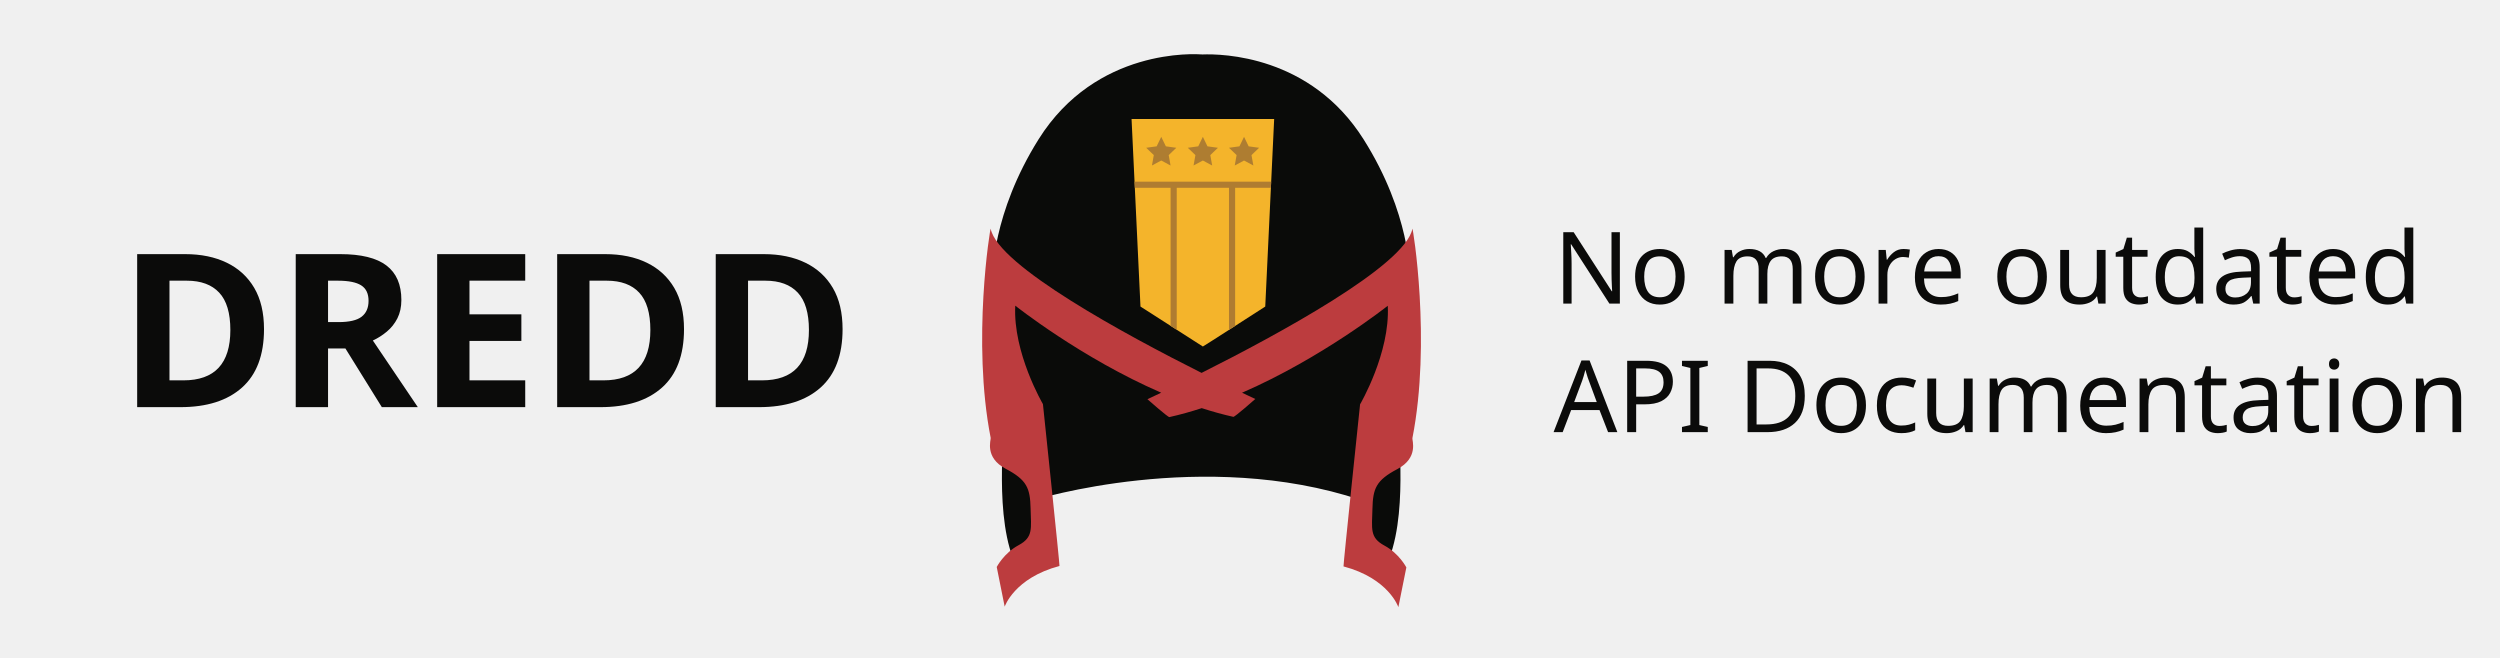
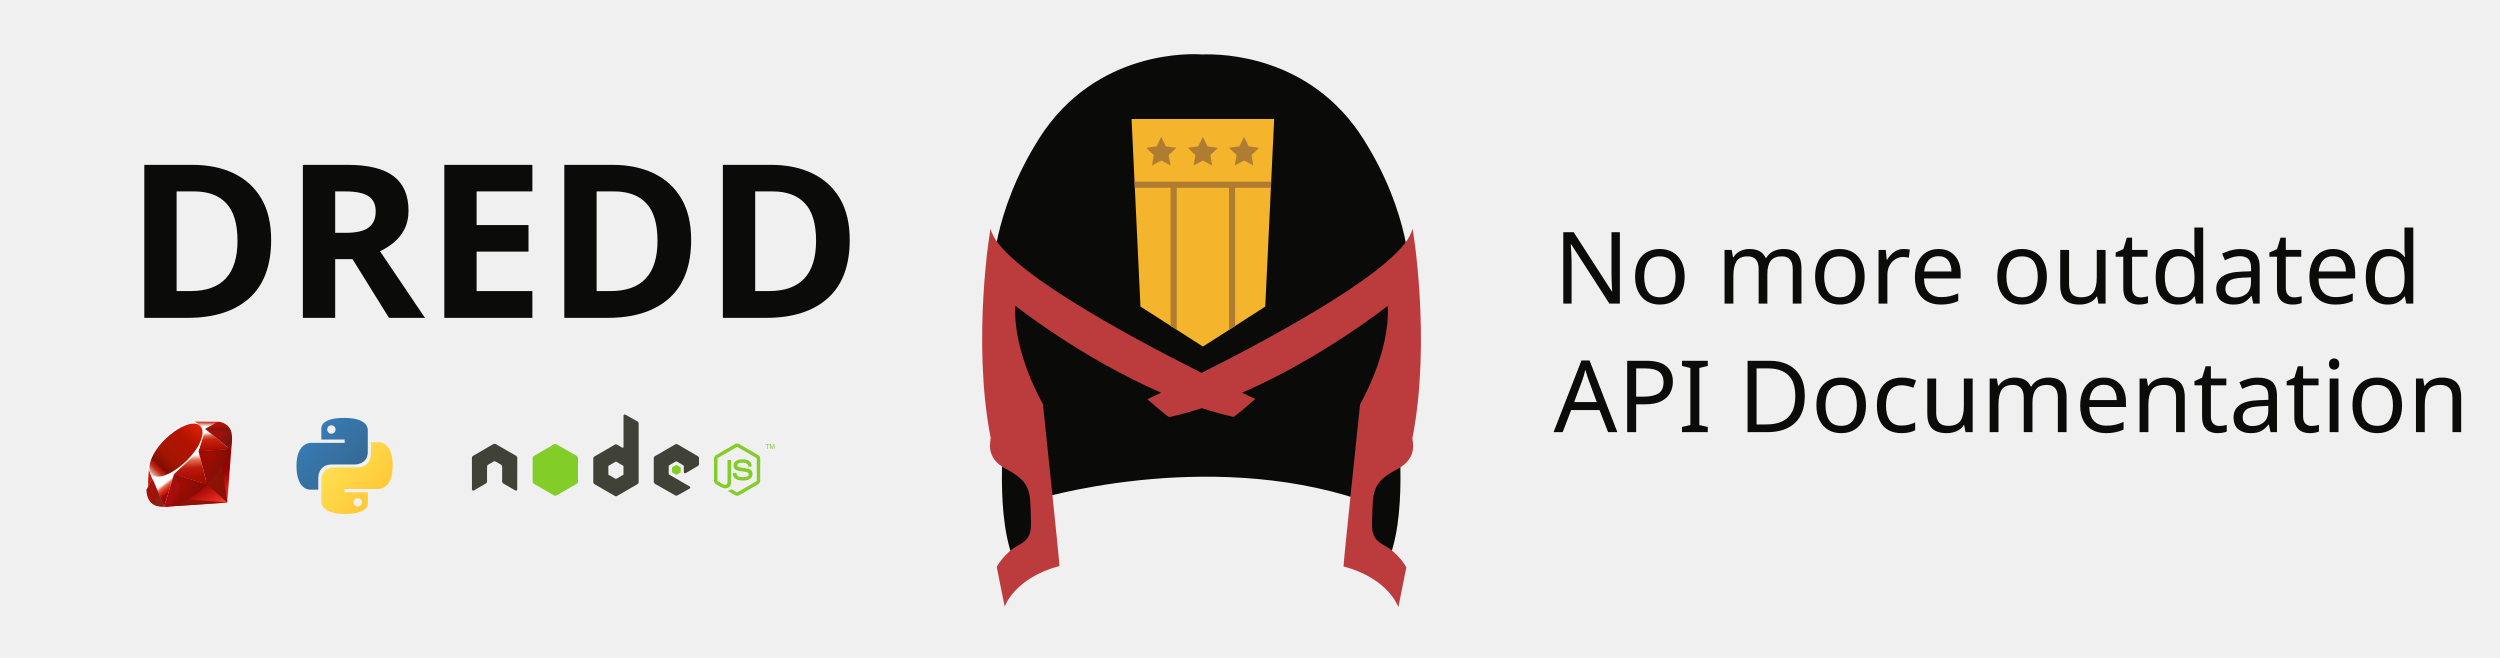
<svg xmlns="http://www.w3.org/2000/svg" width="700px" height="184px" viewBox="0 0 700 184" version="1.1">
-   <defs />
+   <defs>
+     <linearGradient x1="84.698%" y1="111.399%" x2="58.242%" y2="64.584%" id="linearGradient-1">
+       <stop stop-color="#FB7655" offset="0%" />
+       <stop stop-color="#FB7655" offset="0%" />
+       <stop stop-color="#E42B1E" offset="41%" />
+       <stop stop-color="#990000" offset="99%" />
+       <stop stop-color="#990000" offset="100%" />
+     </linearGradient>
+     <linearGradient x1="116.651%" y1="53.17%" x2="1.746%" y2="41.06%" id="linearGradient-2">
+       <stop stop-color="#871101" offset="0%" />
+       <stop stop-color="#871101" offset="0%" />
+       <stop stop-color="#911209" offset="99%" />
+       <stop stop-color="#911209" offset="100%" />
+     </linearGradient>
+     <linearGradient x1="50.351%" y1="219.327%" x2="49.85%" y2="7.829%" id="linearGradient-3">
+       <stop stop-color="#871101" offset="0%" />
+       <stop stop-color="#871101" offset="0%" />
+       <stop stop-color="#911209" offset="99%" />
+       <stop stop-color="#911209" offset="100%" />
+     </linearGradient>
+     <linearGradient x1="50.012%" y1="30.705%" x2="66.483%" y2="63.145%" id="linearGradient-4">
+       <stop stop-color="#FFFFFF" offset="0%" />
+       <stop stop-color="#FFFFFF" offset="0%" />
+       <stop stop-color="#E57252" offset="23%" />
+       <stop stop-color="#DE3B20" offset="46%" />
+       <stop stop-color="#A60003" offset="99%" />
+       <stop stop-color="#A60003" offset="100%" />
+     </linearGradient>
+     <linearGradient x1="46.174%" y1="17.29%" x2="49.932%" y2="82.122%" id="linearGradient-5">
+       <stop stop-color="#FFFFFF" offset="0%" />
+       <stop stop-color="#FFFFFF" offset="0%" />
+       <stop stop-color="#E4714E" offset="23%" />
+       <stop stop-color="#BE1A0D" offset="56%" />
+       <stop stop-color="#A80D00" offset="99%" />
+       <stop stop-color="#A80D00" offset="100%" />
+     </linearGradient>
+     <linearGradient x1="43.537%" y1="15.594%" x2="49.766%" y2="92.478%" id="linearGradient-6">
+       <stop stop-color="#FFFFFF" offset="0%" />
+       <stop stop-color="#FFFFFF" offset="0%" />
+       <stop stop-color="#E46342" offset="18%" />
+       <stop stop-color="#C82410" offset="40%" />
+       <stop stop-color="#A80D00" offset="99%" />
+       <stop stop-color="#A80D00" offset="100%" />
+     </linearGradient>
+     <linearGradient x1="45.709%" y1="58.346%" x2="54.217%" y2="-46.717%" id="linearGradient-7">
+       <stop stop-color="#FFFFFF" offset="0%" />
+       <stop stop-color="#FFFFFF" offset="0%" />
+       <stop stop-color="#C81F11" offset="54%" />
+       <stop stop-color="#BF0905" offset="99%" />
+       <stop stop-color="#BF0905" offset="100%" />
+     </linearGradient>
+     <linearGradient x1="27.624%" y1="48.193%" x2="50.745%" y2="51.819%" id="linearGradient-8">
+       <stop stop-color="#FFFFFF" offset="0%" />
+       <stop stop-color="#FFFFFF" offset="0%" />
+       <stop stop-color="#DE4024" offset="31%" />
+       <stop stop-color="#BF190B" offset="99%" />
+       <stop stop-color="#BF190B" offset="100%" />
+     </linearGradient>
+     <linearGradient x1="-20.466%" y1="122.282%" x2="104.087%" y2="-6.342%" id="linearGradient-9">
+       <stop stop-color="#BD0012" offset="0%" />
+       <stop stop-color="#BD0012" offset="0%" />
+       <stop stop-color="#FFFFFF" offset="7%" />
+       <stop stop-color="#FFFFFF" offset="17%" />
+       <stop stop-color="#C82F1C" offset="27%" />
+       <stop stop-color="#820C01" offset="33%" />
+       <stop stop-color="#A31601" offset="46%" />
+       <stop stop-color="#B31301" offset="72%" />
+       <stop stop-color="#E82609" offset="99%" />
+       <stop stop-color="#E82609" offset="100%" />
+     </linearGradient>
+     <linearGradient x1="55.166%" y1="65.205%" x2="27.65%" y2="50.128%" id="linearGradient-10">
+       <stop stop-color="#8C0C01" offset="0%" />
+       <stop stop-color="#8C0C01" offset="0%" />
+       <stop stop-color="#990C00" offset="54%" />
+       <stop stop-color="#A80D0E" offset="99%" />
+       <stop stop-color="#A80D0E" offset="100%" />
+     </linearGradient>
+     <linearGradient x1="79.319%" y1="60.108%" x2="23.088%" y2="24.551%" id="linearGradient-11">
+       <stop stop-color="#7E110B" offset="0%" />
+       <stop stop-color="#7E110B" offset="0%" />
+       <stop stop-color="#9E0C00" offset="99%" />
+       <stop stop-color="#9E0C00" offset="100%" />
+     </linearGradient>
+     <linearGradient x1="92.88%" y1="72.906%" x2="59.841%" y2="40.223%" id="linearGradient-12">
+       <stop stop-color="#79130D" offset="0%" />
+       <stop stop-color="#79130D" offset="0%" />
+       <stop stop-color="#9E120B" offset="99%" />
+       <stop stop-color="#9E120B" offset="100%" />
+     </linearGradient>
+     <radialGradient cx="32.001%" cy="40.21%" fx="32.001%" fy="40.21%" r="69.573%" id="radialGradient-13">
+       <stop stop-color="#A80D00" offset="0%" />
+       <stop stop-color="#A80D00" offset="0%" />
+       <stop stop-color="#7E0E08" offset="99%" />
+       <stop stop-color="#7E0E08" offset="100%" />
+     </radialGradient>
+     <radialGradient cx="13.549%" cy="40.86%" fx="13.549%" fy="40.86%" r="88.386%" id="radialGradient-14">
+       <stop stop-color="#A30C00" offset="0%" />
+       <stop stop-color="#A30C00" offset="0%" />
+       <stop stop-color="#800E08" offset="99%" />
+       <stop stop-color="#800E08" offset="100%" />
+     </radialGradient>
+     <linearGradient x1="56.57%" y1="62.653%" x2="3.105%" y2="40.701%" id="linearGradient-15">
+       <stop stop-color="#8B2114" offset="0%" />
+       <stop stop-color="#8B2114" offset="0%" />
+       <stop stop-color="#9E100A" offset="43%" />
+       <stop stop-color="#B3100C" offset="99%" />
+       <stop stop-color="#B3100C" offset="100%" />
+     </linearGradient>
+     <linearGradient x1="46.662%" y1="35.599%" x2="57.411%" y2="100.694%" id="linearGradient-16">
+       <stop stop-color="#B31000" offset="0%" />
+       <stop stop-color="#B31000" offset="0%" />
+       <stop stop-color="#910F08" offset="44%" />
+       <stop stop-color="#791C12" offset="99%" />
+       <stop stop-color="#791C12" offset="100%" />
+     </linearGradient>
+     <linearGradient x1="12.959%" y1="12.208%" x2="79.639%" y2="78.075%" id="linearGradient-17">
+       <stop stop-color="#387EB8" offset="0%" />
+       <stop stop-color="#366994" offset="100%" />
+     </linearGradient>
+     <linearGradient x1="19.128%" y1="20.71%" x2="90.742%" y2="88.258%" id="linearGradient-18">
+       <stop stop-color="#FFE052" offset="0%" />
+       <stop stop-color="#FFC331" offset="100%" />
+     </linearGradient>
+   </defs>
  <g id="Page-1" stroke="none" stroke-width="1" fill="none" fill-rule="evenodd">
    <g id="Artboard">
      <g id="dredd1" transform="translate(275, 15)">
        <g id="Group-5">
          <path d="M105.904,113.889 L103.026,137.477 L103.654,134.982 C103.654,134.982 112.22,145.193 112.819,144.01 C119.812,130.206 115.885,105.357 117.142,104.422 L105.904,113.889 L105.904,113.889 Z M106.796,24.002 C91.94,0.467 67.135,0.04 61.69,0.247 C59.754,0.092 31.922,-1.671 15.823,23.971 C2.699,44.876 2.943,62.257 2.943,62.257 L60.95,111.782 L60.951,112.167 L61.177,111.976 L61.461,112.218 L61.462,111.734 L119.735,62.252 C119.735,62.252 119.98,44.888 106.796,24.002 L106.796,24.002 Z M5.525,104.466 C6.776,105.402 2.867,130.274 9.828,144.09 C10.424,145.274 18.951,135.055 18.951,135.055 L19.577,137.551 L16.712,113.941 L5.525,104.466 L5.525,104.466 Z" id="Fill-1" fill="#0A0B09" />
          <path d="M14.646,124.985 C14.646,124.985 61.932,110.339 105.975,124.985 C110.667,126.545 114.498,92.98 114.498,92.98 L119.424,64.763 L59.422,95.565 L1.196,61.954 L5.208,88.673 L14.646,124.985" id="Fill-3" fill="#0A0B09" />
          <path d="M116.264,116.342 C122.266,113.19 120.363,108.252 120.472,107.699 C125.807,80.553 120.577,48.504 120.472,49.048 C118.477,59.379 82.557,78.803 61.441,89.408 C40.369,78.828 4.387,59.383 2.391,49.048 C2.286,48.504 -2.936,80.513 2.391,107.624 C2.5,108.177 0.599,113.109 6.593,116.256 C12.587,119.404 13.429,121.719 13.566,127.367 C13.703,133.014 14.359,135.422 10.219,137.644 C6.079,139.866 4.083,143.755 4.083,143.755 L6.314,154.865 C6.314,154.865 8.972,146.845 21.654,143.477 C21.785,143.443 17.021,98.149 17.021,98.149 C17.021,98.149 8.58,83.76 9.276,70.583 C9.276,70.583 27.675,85.217 50.134,94.956 C47.694,96.123 46.28,96.778 46.28,96.778 C46.28,96.778 52.04,101.87 52.424,101.784 C55.454,101.109 58.485,100.259 61.487,99.278 C64.422,100.231 67.383,101.058 70.343,101.717 C70.727,101.803 76.479,96.717 76.479,96.717 C76.479,96.717 75.12,96.088 72.773,94.966 C95.213,85.215 113.577,70.611 113.577,70.611 C114.274,83.804 105.822,98.211 105.822,98.211 C105.822,98.211 101.051,143.562 101.182,143.597 C113.882,146.97 116.543,155 116.543,155 L118.778,143.875 C118.778,143.875 116.778,139.981 112.633,137.757 C108.487,135.532 109.144,133.121 109.282,127.466 C109.419,121.812 110.261,119.494 116.264,116.342" id="Fill-4" fill="#BC3C3E" />
        </g>
        <path d="M41.836,18.325 L81.766,18.325 L79.27,70.837 C79.27,70.837 61.909,82.026 61.801,82.026 C61.766,82.026 44.332,70.837 44.332,70.837 L41.836,18.325" id="Fill-6" fill="#F4B42B" />
        <path d="M42.67,35.858 L42.748,37.581 L52.765,37.581 L52.765,76.247 L54.486,77.35 L54.486,37.581 L69.116,37.581 L69.116,77.35 L70.837,76.264 L70.837,37.581 L80.85,37.581 L80.933,35.858 L42.67,35.858" id="Fill-7" fill="#AF7C31" />
        <path d="M50.15,23.312 L51.439,25.974 L54.367,26.379 L52.236,28.429 L52.756,31.342 L50.15,29.946 L47.543,31.342 L48.064,28.429 L45.932,26.379 L48.861,25.974 L50.15,23.312" id="Fill-8" fill="#AE7D31" />
        <path d="M61.801,23.312 L63.09,25.974 L66.018,26.379 L63.887,28.429 L64.408,31.342 L61.801,29.946 L59.195,31.342 L59.715,28.429 L57.584,26.379 L60.512,25.974 L61.801,23.312" id="Fill-9" fill="#AE7D31" />
        <path d="M73.333,23.312 L74.622,25.974 L77.55,26.379 L75.419,28.429 L75.939,31.342 L73.333,29.946 L70.726,31.342 L71.247,28.429 L69.116,26.379 L72.044,25.974 L73.333,23.312" id="Fill-10" fill="#AE7D31" />
      </g>
      <text id="DREDD" font-family="Proxima Nova" font-size="60" font-weight="bold" line-spacing="60" fill="#0B0B0A">
-         <tspan x="33" y="114">DREDD</tspan>
+         <tspan x="35" y="89">DREDD</tspan>
      </text>
      <text id="No-more-outdated" font-family="TitilliumText25L" font-size="28" font-weight="206" line-spacing="35" fill="#0B0B0A">
        <tspan x="435" y="85">No more outdated</tspan>
        <tspan x="435" y="121">API Documentation</tspan>
      </text>
+       <g id="Group" transform="translate(41, 118)">
+         <path d="M18.585,15.79 L4.889,23.922 L22.623,22.719 L23.989,4.837 L18.585,15.79 L18.585,15.79 Z" id="Shape" fill="url(#linearGradient-1)" />
+         <path d="M22.652,22.707 L21.128,12.186 L16.976,17.669 L22.652,22.707 L22.652,22.707 Z" id="Shape" fill="url(#linearGradient-2)" />
+         <path d="M22.673,22.707 L11.506,21.83 L4.948,23.899 L22.673,22.707 L22.673,22.707 Z" id="Shape" fill="url(#linearGradient-3)" />
+         <path d="M4.964,23.902 L7.754,14.763 L1.615,16.075 L4.964,23.902 L4.964,23.902 Z" id="Shape" fill="url(#linearGradient-4)" />
+         <path d="M16.975,17.699 L14.408,7.645 L7.062,14.53 L16.975,17.699 L16.975,17.699 Z" id="Shape" fill="url(#linearGradient-5)" />
+         <path d="M23.406,7.786 L16.463,2.115 L14.529,8.366 L23.406,7.786 L23.406,7.786 Z" id="Shape" fill="url(#linearGradient-6)" />
+         <path d="M20.159,0.093 L16.075,2.35 L13.499,0.063 L20.159,0.093 L20.159,0.093 Z" id="Shape" fill="url(#linearGradient-7)" />
+         <path d="M0,19.141 L1.711,16.021 L0.327,12.304 L0,19.141 L0,19.141 Z" id="Shape" fill="url(#linearGradient-8)" />
+         <path d="M0.235,12.186 L1.627,16.136 L7.677,14.778 L14.585,8.359 L16.534,2.167 L13.465,0 L8.246,1.953 C6.602,3.482 3.412,6.508 3.297,6.565 C3.183,6.623 1.19,10.39 0.235,12.186 L0.235,12.186 L0.235,12.186 Z" id="Shape" fill="#FFFFFF" />
+         <path d="M5.124,5.091 C8.687,1.558 13.281,-0.529 15.044,1.25 C16.805,3.028 14.937,7.351 11.374,10.882 C7.811,14.414 3.274,16.616 1.512,14.838 C-0.251,13.06 1.561,8.623 5.124,5.091 L5.124,5.091 L5.124,5.091 Z" id="Shape" fill="url(#linearGradient-9)" />
+         <path d="M4.964,23.898 L7.732,14.73 L16.924,17.683 C13.6,20.8 9.904,23.434 4.964,23.898 L4.964,23.898 L4.964,23.898 Z" id="Shape" fill="url(#linearGradient-10)" />
+         <path d="M14.597,8.341 L16.957,17.688 C19.733,14.769 22.225,11.631 23.445,7.749 L14.597,8.341 L14.597,8.341 Z" id="Shape" fill="url(#linearGradient-11)" />
+         <path d="M23.421,7.796 C24.365,4.946 24.583,0.857 20.13,0.098 L16.476,2.116 L23.421,7.796 L23.421,7.796 Z" id="Shape" fill="url(#linearGradient-12)" />
+         <path d="M0,19.1 C0.131,23.804 3.525,23.874 4.97,23.915 L1.631,16.116 L0,19.1 L0,19.1 Z" id="Shape" fill="#9E1209" />
+         <path d="M14.61,8.355 C16.743,9.667 21.043,12.3 21.13,12.349 C21.266,12.425 22.984,9.451 23.374,7.771 L14.61,8.355 L14.61,8.355 Z" id="Shape" fill="url(#radialGradient-13)" />
+         <path d="M7.728,14.73 L11.428,21.869 C13.616,20.682 15.329,19.237 16.899,17.688 L7.728,14.73 L7.728,14.73 Z" id="Shape" fill="url(#radialGradient-14)" />
+         <path d="M1.616,16.126 L1.092,22.369 C2.081,23.72 3.442,23.837 4.87,23.732 C3.837,21.162 1.774,16.022 1.616,16.126 L1.616,16.126 L1.616,16.126 Z" id="Shape" fill="url(#linearGradient-15)" />
+         <path d="M16.454,2.132 L23.805,3.164 C23.412,1.501 22.208,0.429 20.154,0.093 L16.454,2.132 L16.454,2.132 Z" id="Shape" fill="url(#linearGradient-16)" />
+       </g>
+       <g id="Group" transform="translate(83, 117)">
+         <path d="M13.386,0.008 C6.548,0.008 6.975,2.985 6.975,2.985 L6.982,6.069 L13.508,6.069 L13.508,6.995 L4.391,6.995 C4.391,6.995 0.015,6.496 0.015,13.423 C0.015,20.349 3.834,20.104 3.834,20.104 L6.113,20.104 L6.113,16.89 C6.113,16.89 5.991,13.056 9.872,13.056 L16.343,13.056 C16.343,13.056 19.979,13.115 19.979,9.528 L19.979,3.597 C19.979,3.597 20.531,0.008 13.386,0.008 L13.386,0.008 L13.386,0.008 Z M9.788,2.082 C10.437,2.082 10.962,2.608 10.962,3.26 C10.962,3.912 10.437,4.439 9.788,4.439 C9.138,4.439 8.614,3.912 8.614,3.26 C8.614,2.608 9.138,2.082 9.788,2.082 L9.788,2.082 L9.788,2.082 Z" id="Shape" fill="url(#linearGradient-17)" />
+         <path d="M13.58,26.907 C20.418,26.907 19.991,23.931 19.991,23.931 L19.983,20.847 L13.458,20.847 L13.458,19.921 L22.575,19.921 C22.575,19.921 26.95,20.419 26.95,13.492 C26.95,6.566 23.131,6.811 23.131,6.811 L20.852,6.811 L20.852,10.026 C20.852,10.026 20.975,13.86 17.094,13.86 L10.622,13.86 C10.622,13.86 6.986,13.801 6.986,17.388 L6.986,23.318 C6.986,23.318 6.434,26.907 13.58,26.907 L13.58,26.907 L13.58,26.907 Z M17.178,24.834 C16.529,24.834 16.004,24.307 16.004,23.655 C16.004,23.003 16.529,22.477 17.178,22.477 C17.827,22.477 18.352,23.003 18.352,23.655 C18.352,24.307 17.827,24.834 17.178,24.834 L17.178,24.834 L17.178,24.834 Z" id="Shape" fill="url(#linearGradient-18)" />
+       </g>
+       <g id="Group" transform="translate(132, 116)">
+         <path d="M42.927,0.061 C42.869,0.061 42.809,0.075 42.757,0.106 C42.652,0.168 42.586,0.281 42.586,0.403 L42.586,9.129 C42.586,9.215 42.547,9.292 42.473,9.335 C42.399,9.378 42.308,9.378 42.234,9.335 L40.814,8.513 C40.602,8.391 40.344,8.391 40.132,8.513 L34.462,11.799 C34.25,11.921 34.121,12.158 34.121,12.403 L34.121,18.974 C34.121,19.219 34.25,19.444 34.462,19.567 L40.132,22.852 C40.344,22.975 40.602,22.975 40.814,22.852 L46.484,19.567 C46.696,19.444 46.825,19.219 46.825,18.974 L46.825,2.593 C46.825,2.344 46.689,2.11 46.472,1.988 L43.098,0.095 C43.045,0.065 42.986,0.06 42.927,0.061 L42.927,0.061 L42.927,0.061 Z M6.453,8.262 C6.345,8.267 6.243,8.286 6.146,8.342 L0.476,11.628 C0.265,11.75 0.135,11.974 0.135,12.221 L0.147,21.039 C0.147,21.161 0.21,21.275 0.317,21.335 C0.422,21.398 0.553,21.398 0.658,21.335 L4.021,19.396 C4.234,19.269 4.374,19.048 4.374,18.803 L4.374,14.685 C4.374,14.439 4.502,14.214 4.714,14.092 L6.146,13.259 C6.253,13.197 6.368,13.168 6.487,13.168 C6.604,13.168 6.724,13.197 6.828,13.259 L8.26,14.092 C8.472,14.214 8.601,14.439 8.601,14.685 L8.601,18.803 C8.601,19.048 8.741,19.27 8.953,19.396 L12.316,21.335 C12.422,21.398 12.552,21.398 12.657,21.335 C12.761,21.275 12.827,21.161 12.827,21.039 L12.839,12.221 C12.839,11.974 12.711,11.75 12.498,11.628 L6.828,8.342 C6.732,8.286 6.63,8.267 6.521,8.262 L6.453,8.262 L6.453,8.262 L6.453,8.262 Z M57.403,8.342 C57.285,8.342 57.169,8.372 57.062,8.434 L51.392,11.719 C51.181,11.842 51.052,12.066 51.052,12.312 L51.052,18.883 C51.052,19.13 51.19,19.354 51.404,19.476 L57.028,22.693 C57.236,22.812 57.49,22.821 57.699,22.704 L61.108,20.799 C61.216,20.739 61.289,20.626 61.289,20.502 C61.29,20.378 61.226,20.267 61.119,20.206 L55.415,16.92 C55.308,16.859 55.233,16.735 55.233,16.612 L55.233,14.559 C55.233,14.436 55.309,14.324 55.415,14.263 L57.187,13.236 C57.293,13.175 57.422,13.175 57.528,13.236 L59.301,14.263 C59.407,14.324 59.471,14.436 59.471,14.559 L59.471,16.179 C59.471,16.302 59.536,16.414 59.642,16.476 C59.748,16.537 59.877,16.537 59.983,16.476 L63.38,14.491 C63.591,14.368 63.721,14.142 63.721,13.898 L63.721,12.312 C63.721,12.067 63.591,11.842 63.38,11.719 L57.744,8.433 C57.638,8.372 57.522,8.342 57.403,8.342 L57.403,8.342 L57.403,8.342 Z M40.45,13.247 C40.48,13.247 40.515,13.255 40.541,13.27 L42.484,14.399 C42.537,14.43 42.575,14.487 42.575,14.548 L42.575,16.806 C42.575,16.868 42.537,16.924 42.484,16.955 L40.541,18.084 C40.488,18.114 40.424,18.114 40.371,18.084 L38.428,16.955 C38.375,16.924 38.337,16.868 38.337,16.806 L38.337,14.548 C38.337,14.487 38.375,14.43 38.428,14.399 L40.371,13.27 C40.397,13.255 40.421,13.248 40.45,13.248 L40.45,13.247 L40.45,13.247 Z" id="Shape" fill="#404137" />
+         <path d="M74.39,8.183 C74.194,8.183 74.003,8.223 73.834,8.32 L68.482,11.422 C68.136,11.622 67.925,12.001 67.925,12.403 L67.925,18.597 C67.925,19 68.136,19.378 68.482,19.578 L69.88,20.388 C70.559,20.724 70.809,20.719 71.118,20.719 C72.123,20.719 72.697,20.107 72.697,19.042 L72.697,12.928 C72.697,12.842 72.623,12.78 72.538,12.78 L71.868,12.78 C71.782,12.78 71.709,12.842 71.709,12.928 L71.709,19.042 C71.709,19.514 71.219,19.989 70.425,19.59 L68.97,18.734 C68.919,18.706 68.88,18.657 68.88,18.597 L68.88,12.403 C68.88,12.344 68.919,12.285 68.97,12.255 L74.311,9.164 C74.361,9.135 74.42,9.135 74.47,9.164 L79.81,12.255 C79.861,12.286 79.901,12.343 79.901,12.403 L79.901,18.597 C79.901,18.657 79.872,18.717 79.822,18.746 L74.47,21.837 C74.424,21.864 74.361,21.864 74.311,21.837 L72.936,21.016 C72.895,20.992 72.839,20.994 72.8,21.016 C72.42,21.232 72.349,21.257 71.993,21.381 C71.905,21.411 71.772,21.459 72.038,21.609 L73.834,22.67 C74.005,22.769 74.195,22.818 74.39,22.818 C74.589,22.818 74.776,22.769 74.947,22.67 L80.299,19.578 C80.645,19.376 80.856,19 80.856,18.597 L80.856,12.403 C80.856,12.001 80.645,11.623 80.299,11.422 L74.947,8.32 C74.78,8.223 74.587,8.183 74.39,8.183 L74.39,8.183 L74.39,8.183 Z M23.486,8.308 C23.368,8.308 23.251,8.338 23.145,8.399 L17.475,11.673 C17.263,11.796 17.134,12.032 17.134,12.278 L17.134,18.848 C17.134,19.094 17.263,19.319 17.475,19.442 L23.145,22.727 C23.357,22.85 23.615,22.85 23.827,22.727 L29.497,19.442 C29.708,19.319 29.837,19.094 29.837,18.848 L29.837,12.278 C29.837,12.032 29.709,11.796 29.497,11.673 L23.827,8.399 C23.721,8.338 23.604,8.308 23.486,8.308 L23.486,8.308 L23.486,8.308 Z M82.333,8.342 L82.333,8.502 L82.776,8.502 L82.776,9.677 L82.958,9.677 L82.958,8.502 L83.412,8.502 L83.412,8.342 L82.333,8.342 L82.333,8.342 Z M83.572,8.342 L83.572,9.677 L83.742,9.677 L83.742,8.89 C83.742,8.858 83.743,8.808 83.742,8.742 C83.74,8.674 83.742,8.615 83.742,8.582 L83.742,8.548 L84.117,9.677 L84.299,9.677 L84.685,8.548 C84.685,8.619 84.676,8.689 84.674,8.753 C84.673,8.815 84.674,8.862 84.674,8.89 L84.674,9.677 L84.844,9.677 L84.844,8.342 L84.594,8.342 L84.208,9.472 L83.833,8.342 L83.572,8.342 L83.572,8.342 L83.572,8.342 Z M75.822,12.609 C74.298,12.609 73.391,13.26 73.391,14.343 C73.391,15.517 74.291,15.84 75.754,15.985 C77.504,16.157 77.64,16.415 77.64,16.761 C77.64,17.361 77.164,17.616 76.038,17.616 C74.624,17.616 74.313,17.262 74.209,16.556 C74.196,16.48 74.138,16.419 74.061,16.419 L73.368,16.419 C73.282,16.419 73.209,16.492 73.209,16.578 C73.209,17.483 73.699,18.552 76.038,18.552 C77.732,18.552 78.708,17.885 78.708,16.715 C78.708,15.556 77.919,15.245 76.277,15.027 C74.617,14.807 74.459,14.699 74.459,14.308 C74.459,13.986 74.593,13.555 75.822,13.555 C76.92,13.555 77.326,13.793 77.493,14.537 C77.507,14.606 77.568,14.662 77.64,14.662 L78.333,14.662 C78.376,14.662 78.417,14.636 78.447,14.605 C78.476,14.572 78.497,14.535 78.492,14.491 C78.385,13.211 77.535,12.609 75.822,12.609 L75.822,12.609 L75.822,12.609 Z M57.392,14.172 C57.369,14.172 57.344,14.172 57.324,14.183 L56.233,14.822 C56.192,14.845 56.165,14.888 56.165,14.936 L56.165,16.191 C56.165,16.238 56.192,16.281 56.233,16.305 L57.324,16.932 C57.365,16.956 57.408,16.956 57.449,16.932 L58.54,16.305 C58.58,16.281 58.608,16.238 58.608,16.191 L58.608,14.936 C58.608,14.888 58.58,14.845 58.54,14.822 L57.449,14.183 C57.429,14.171 57.415,14.172 57.392,14.172 L57.392,14.172 L57.392,14.172 Z" id="Shape" fill="#83CD29" />
+       </g>
    </g>
  </g>
</svg>
